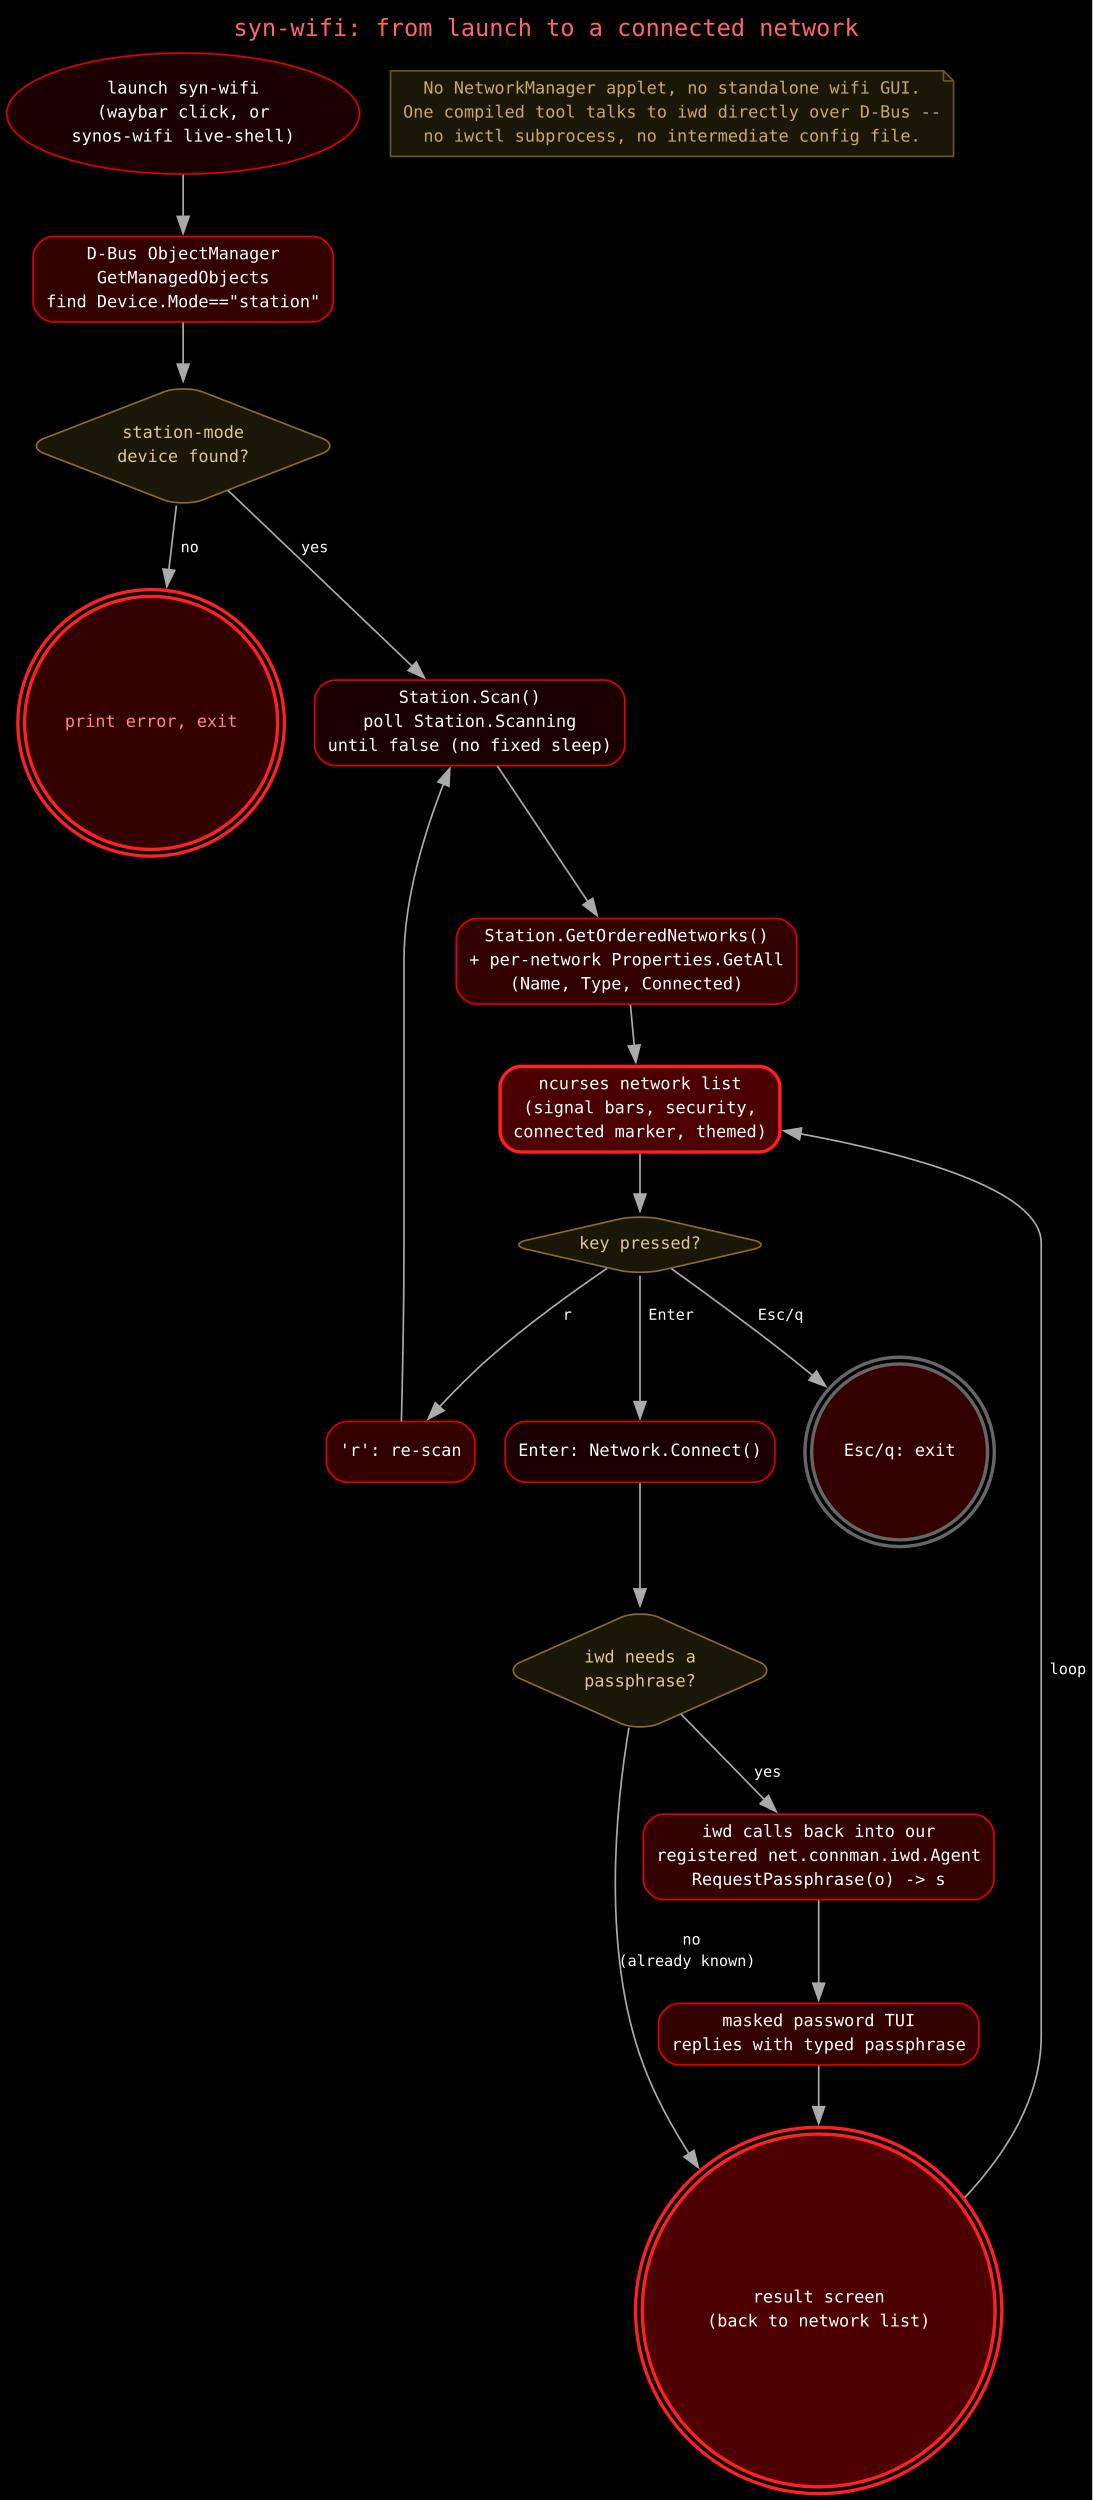
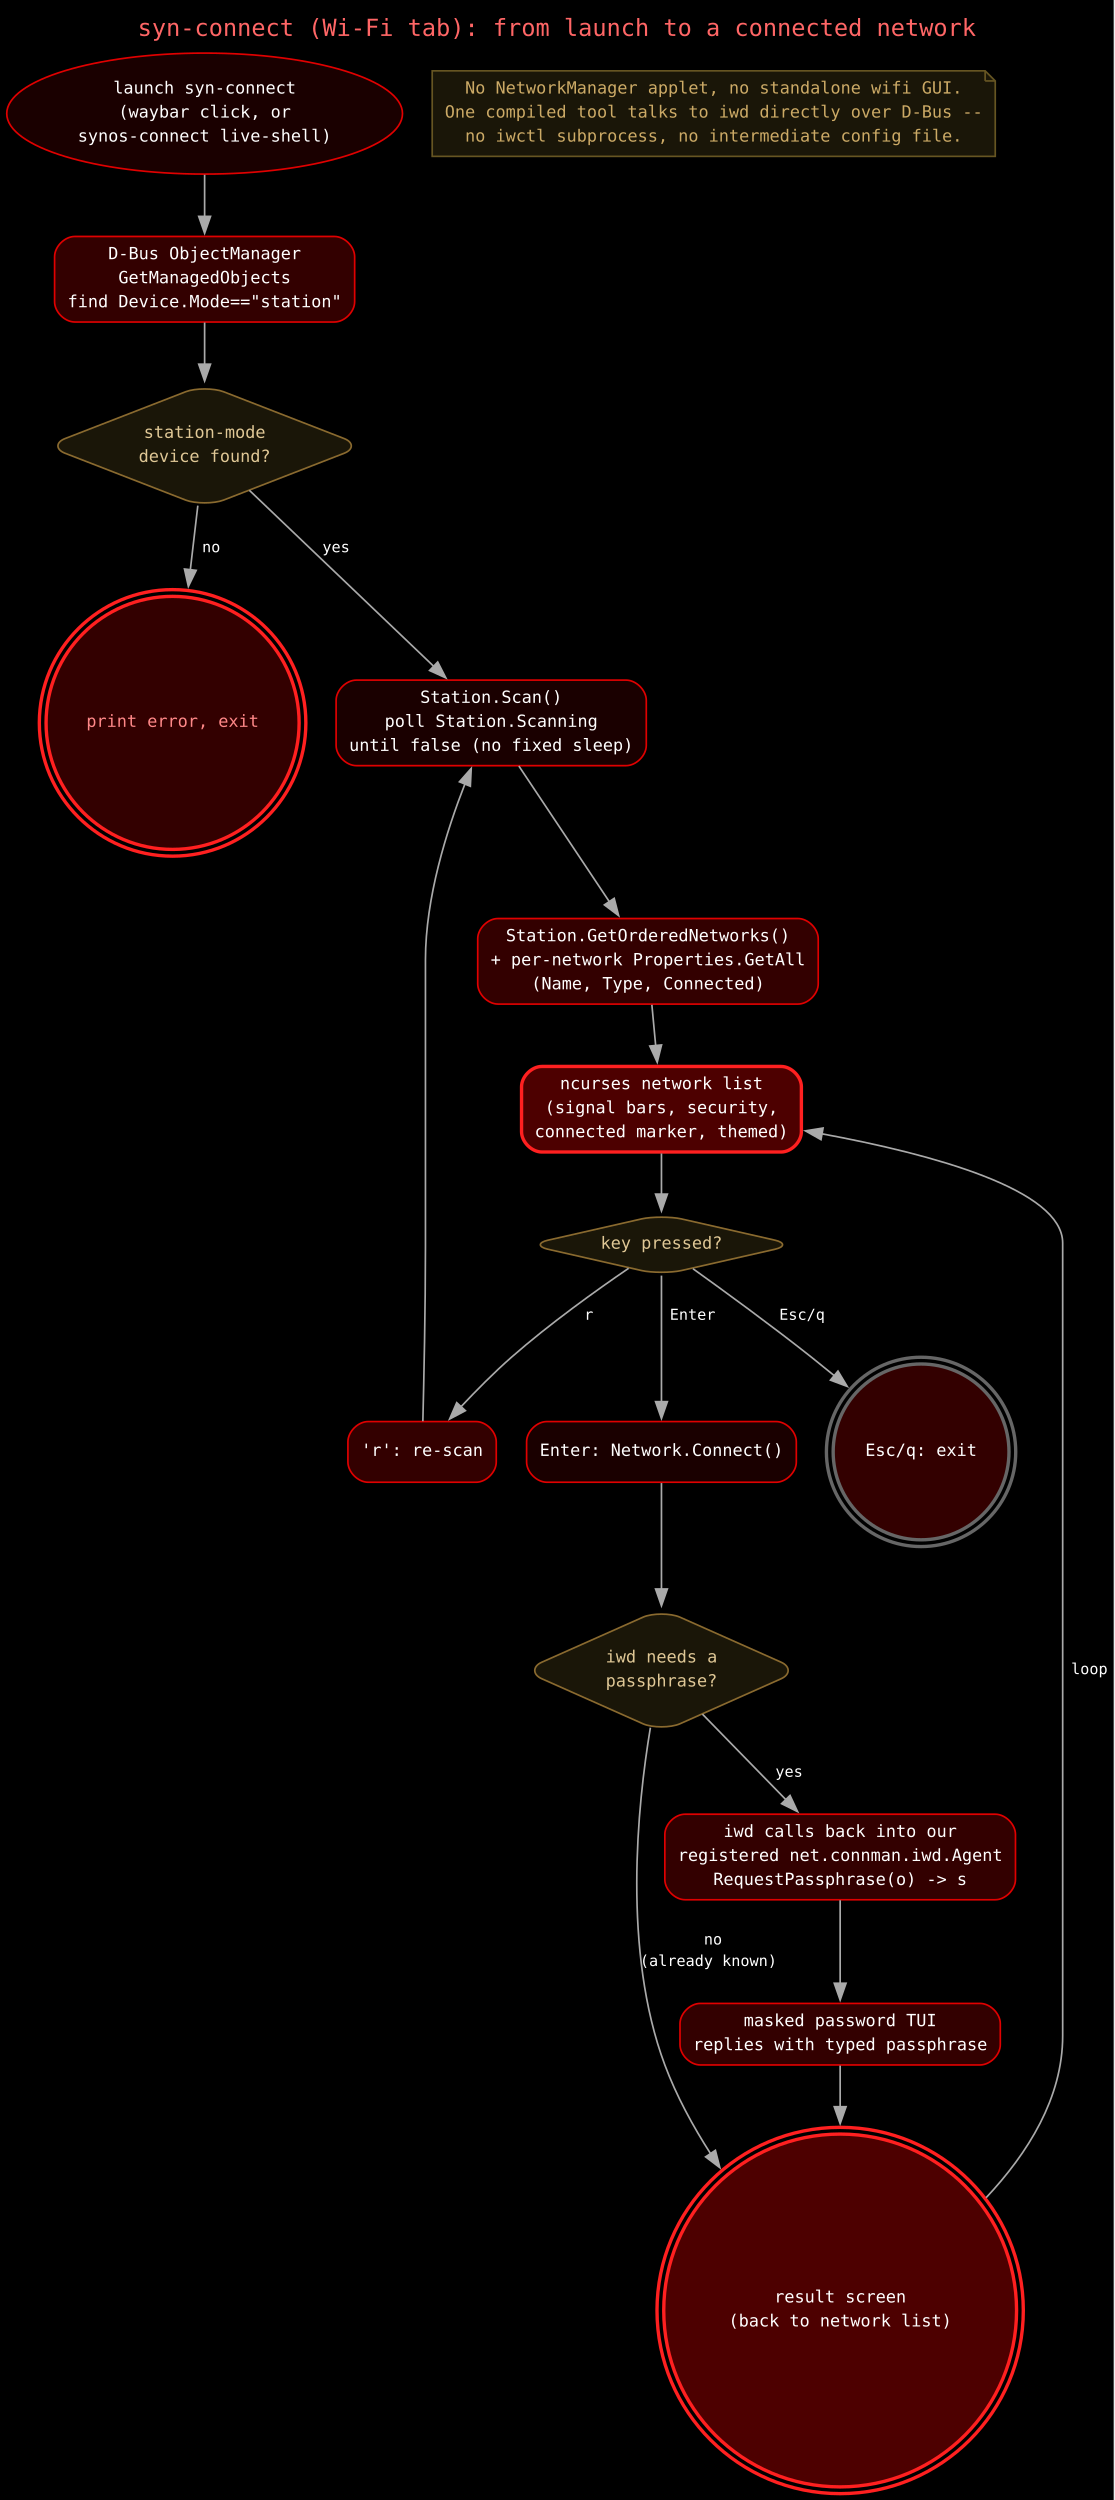
- <svg xmlns="http://www.w3.org/2000/svg" width="648pt" height="1483pt" viewBox="0.00 0.00 648.00 1483.00">
+ <svg xmlns="http://www.w3.org/2000/svg" width="661pt" height="1483pt" viewBox="0.00 0.00 661.00 1483.00">
  <g id="graph0" class="graph" transform="scale(1 1) rotate(0) translate(4 1479.23)">
-     <polygon fill="#000000" stroke="none" points="-4,4 -4,-1479.23 643.9,-1479.23 643.9,4 -4,4" />
-     <text xml:space="preserve" text-anchor="middle" x="319.95" y="-1457.93" font-family="monospace" font-size="14.00" fill="#ff6666">syn-wifi: from launch to a connected network</text>
+     <polygon fill="#000000" stroke="none" points="-4,4 -4,-1479.23 656.63,-1479.23 656.63,4 -4,4" />
+     <text xml:space="preserve" text-anchor="middle" x="326.31" y="-1457.93" font-family="monospace" font-size="14.00" fill="#ff6666">syn-connect (Wi-Fi tab): from launch to a connected network</text>
    <g id="node1" class="node">
-       <ellipse fill="#1a0000" stroke="#e00000" cx="104.65" cy="-1411.85" rx="104.65" ry="35.89" />
-       <text xml:space="preserve" text-anchor="middle" x="104.65" y="-1423.72" font-family="monospace" font-size="10.00" fill="white">launch syn-wifi</text>
-       <text xml:space="preserve" text-anchor="middle" x="104.65" y="-1409.47" font-family="monospace" font-size="10.00" fill="white">(waybar click, or</text>
-       <text xml:space="preserve" text-anchor="middle" x="104.65" y="-1395.22" font-family="monospace" font-size="10.00" fill="white">synos-wifi live-shell)</text>
+       <ellipse fill="#1a0000" stroke="#e00000" cx="117.38" cy="-1411.85" rx="117.38" ry="35.89" />
+       <text xml:space="preserve" text-anchor="middle" x="117.38" y="-1423.72" font-family="monospace" font-size="10.00" fill="white">launch syn-connect</text>
+       <text xml:space="preserve" text-anchor="middle" x="117.38" y="-1409.47" font-family="monospace" font-size="10.00" fill="white">(waybar click, or</text>
+       <text xml:space="preserve" text-anchor="middle" x="117.38" y="-1395.22" font-family="monospace" font-size="10.00" fill="white">synos-connect live-shell)</text>
    </g>
    <g id="node2" class="node">
-       <path fill="#330000" stroke="#e00000" d="M181.65,-1338.96C181.65,-1338.96 27.65,-1338.96 27.65,-1338.96 21.65,-1338.96 15.65,-1332.96 15.65,-1326.96 15.65,-1326.96 15.65,-1300.21 15.65,-1300.21 15.65,-1294.21 21.65,-1288.21 27.65,-1288.21 27.65,-1288.21 181.65,-1288.21 181.65,-1288.21 187.65,-1288.21 193.65,-1294.21 193.65,-1300.21 193.65,-1300.21 193.65,-1326.96 193.65,-1326.96 193.65,-1332.96 187.65,-1338.96 181.65,-1338.96" />
-       <text xml:space="preserve" text-anchor="middle" x="104.65" y="-1325.46" font-family="monospace" font-size="10.00" fill="white">D-Bus ObjectManager</text>
-       <text xml:space="preserve" text-anchor="middle" x="104.65" y="-1311.21" font-family="monospace" font-size="10.00" fill="white">GetManagedObjects</text>
-       <text xml:space="preserve" text-anchor="middle" x="104.65" y="-1296.96" font-family="monospace" font-size="10.00" fill="white">find Device.Mode=="station"</text>
+       <path fill="#330000" stroke="#e00000" d="M194.38,-1338.96C194.38,-1338.96 40.38,-1338.96 40.38,-1338.96 34.38,-1338.96 28.38,-1332.96 28.38,-1326.96 28.38,-1326.96 28.38,-1300.21 28.38,-1300.21 28.38,-1294.21 34.38,-1288.21 40.38,-1288.21 40.38,-1288.21 194.38,-1288.21 194.38,-1288.21 200.38,-1288.21 206.38,-1294.21 206.38,-1300.21 206.38,-1300.21 206.38,-1326.96 206.38,-1326.96 206.38,-1332.96 200.38,-1338.96 194.38,-1338.96" />
+       <text xml:space="preserve" text-anchor="middle" x="117.38" y="-1325.46" font-family="monospace" font-size="10.00" fill="white">D-Bus ObjectManager</text>
+       <text xml:space="preserve" text-anchor="middle" x="117.38" y="-1311.21" font-family="monospace" font-size="10.00" fill="white">GetManagedObjects</text>
+       <text xml:space="preserve" text-anchor="middle" x="117.38" y="-1296.96" font-family="monospace" font-size="10.00" fill="white">find Device.Mode=="station"</text>
    </g>
    <g id="edge1" class="edge">
-       <path fill="none" stroke="#aaaaaa" d="M104.65,-1375.55C104.65,-1367.48 104.65,-1358.88 104.65,-1350.77" />
-       <polygon fill="#aaaaaa" stroke="#aaaaaa" points="108.15,-1350.86 104.65,-1340.86 101.15,-1350.86 108.15,-1350.86" />
+       <path fill="none" stroke="#aaaaaa" d="M117.38,-1375.55C117.38,-1367.48 117.38,-1358.88 117.38,-1350.77" />
+       <polygon fill="#aaaaaa" stroke="#aaaaaa" points="120.88,-1350.86 117.38,-1340.86 113.88,-1350.86 120.88,-1350.86" />
    </g>
    <g id="node3" class="node">
-       <path fill="#1a1608" stroke="#8a6a2f" d="M93.47,-1246.87C93.47,-1246.87 21.84,-1219.06 21.84,-1219.06 16.24,-1216.88 16.24,-1212.54 21.84,-1210.37 21.84,-1210.37 93.47,-1182.56 93.47,-1182.56 99.06,-1180.38 110.24,-1180.38 115.84,-1182.56 115.84,-1182.56 187.47,-1210.37 187.47,-1210.37 193.06,-1212.54 193.06,-1216.88 187.47,-1219.06 187.47,-1219.06 115.84,-1246.87 115.84,-1246.87 110.24,-1249.04 99.06,-1249.04 93.47,-1246.87" />
-       <text xml:space="preserve" text-anchor="middle" x="104.65" y="-1219.46" font-family="monospace" font-size="10.00" fill="#e0c896">station-mode</text>
-       <text xml:space="preserve" text-anchor="middle" x="104.65" y="-1205.21" font-family="monospace" font-size="10.00" fill="#e0c896">device found?</text>
+       <path fill="#1a1608" stroke="#8a6a2f" d="M106.19,-1246.87C106.19,-1246.87 34.57,-1219.06 34.57,-1219.06 28.97,-1216.88 28.97,-1212.54 34.57,-1210.37 34.57,-1210.37 106.19,-1182.56 106.19,-1182.56 111.79,-1180.38 122.97,-1180.38 128.57,-1182.56 128.57,-1182.56 200.19,-1210.37 200.19,-1210.37 205.79,-1212.54 205.79,-1216.88 200.19,-1219.06 200.19,-1219.06 128.57,-1246.87 128.57,-1246.87 122.97,-1249.04 111.79,-1249.04 106.19,-1246.87" />
+       <text xml:space="preserve" text-anchor="middle" x="117.38" y="-1219.46" font-family="monospace" font-size="10.00" fill="#e0c896">station-mode</text>
+       <text xml:space="preserve" text-anchor="middle" x="117.38" y="-1205.21" font-family="monospace" font-size="10.00" fill="#e0c896">device found?</text>
    </g>
    <g id="edge2" class="edge">
-       <path fill="none" stroke="#aaaaaa" d="M104.65,-1287.89C104.65,-1280.25 104.65,-1271.57 104.65,-1262.93" />
-       <polygon fill="#aaaaaa" stroke="#aaaaaa" points="108.15,-1263.22 104.65,-1253.22 101.15,-1263.22 108.15,-1263.22" />
+       <path fill="none" stroke="#aaaaaa" d="M117.38,-1287.89C117.38,-1280.25 117.38,-1271.57 117.38,-1262.93" />
+       <polygon fill="#aaaaaa" stroke="#aaaaaa" points="120.88,-1263.22 117.38,-1253.22 113.88,-1263.22 120.88,-1263.22" />
    </g>
    <g id="node4" class="node">
-       <ellipse fill="#330000" stroke="#ff2020" stroke-width="2" cx="85.65" cy="-1050.41" rx="75.05" ry="75.05" />
-       <ellipse fill="none" stroke="#ff2020" stroke-width="2" cx="85.65" cy="-1050.41" rx="79.05" ry="79.05" />
-       <text xml:space="preserve" text-anchor="middle" x="85.65" y="-1048.04" font-family="monospace" font-size="10.00" fill="#ff8888">print error, exit</text>
+       <ellipse fill="#330000" stroke="#ff2020" stroke-width="2" cx="98.38" cy="-1050.41" rx="75.05" ry="75.05" />
+       <ellipse fill="none" stroke="#ff2020" stroke-width="2" cx="98.38" cy="-1050.41" rx="79.05" ry="79.05" />
+       <text xml:space="preserve" text-anchor="middle" x="98.38" y="-1048.04" font-family="monospace" font-size="10.00" fill="#ff8888">print error, exit</text>
    </g>
    <g id="edge3" class="edge">
-       <path fill="none" stroke="#aaaaaa" d="M100.62,-1179.29C99.29,-1167.95 97.75,-1154.77 96.17,-1141.25" />
-       <polygon fill="#aaaaaa" stroke="#aaaaaa" points="99.65,-1140.89 95.01,-1131.36 92.7,-1141.7 99.65,-1140.89" />
-       <text xml:space="preserve" text-anchor="middle" x="105.84" y="-1151.66" font-family="monospace" font-size="9.00" fill="white"> no</text>
+       <path fill="none" stroke="#aaaaaa" d="M113.35,-1179.29C112.02,-1167.95 110.48,-1154.77 108.9,-1141.25" />
+       <polygon fill="#aaaaaa" stroke="#aaaaaa" points="112.38,-1140.89 107.74,-1131.36 105.43,-1141.7 112.38,-1140.89" />
+       <text xml:space="preserve" text-anchor="middle" x="118.57" y="-1151.66" font-family="monospace" font-size="9.00" fill="white"> no</text>
    </g>
    <g id="node5" class="node">
-       <path fill="#1a0000" stroke="#e00000" d="M354.65,-1075.79C354.65,-1075.79 194.65,-1075.79 194.65,-1075.79 188.65,-1075.79 182.65,-1069.79 182.65,-1063.79 182.65,-1063.79 182.65,-1037.04 182.65,-1037.04 182.65,-1031.04 188.65,-1025.04 194.65,-1025.04 194.65,-1025.04 354.65,-1025.04 354.65,-1025.04 360.65,-1025.04 366.65,-1031.04 366.65,-1037.04 366.65,-1037.04 366.65,-1063.79 366.65,-1063.79 366.65,-1069.79 360.65,-1075.79 354.65,-1075.79" />
-       <text xml:space="preserve" text-anchor="middle" x="274.65" y="-1062.29" font-family="monospace" font-size="10.00" fill="white">Station.Scan()</text>
-       <text xml:space="preserve" text-anchor="middle" x="274.65" y="-1048.04" font-family="monospace" font-size="10.00" fill="white">poll Station.Scanning</text>
-       <text xml:space="preserve" text-anchor="middle" x="274.65" y="-1033.79" font-family="monospace" font-size="10.00" fill="white">until false (no fixed sleep)</text>
+       <path fill="#1a0000" stroke="#e00000" d="M367.38,-1075.79C367.38,-1075.79 207.38,-1075.79 207.38,-1075.79 201.38,-1075.79 195.38,-1069.79 195.38,-1063.79 195.38,-1063.79 195.38,-1037.04 195.38,-1037.04 195.38,-1031.04 201.38,-1025.04 207.38,-1025.04 207.38,-1025.04 367.38,-1025.04 367.38,-1025.04 373.38,-1025.04 379.38,-1031.04 379.38,-1037.04 379.38,-1037.04 379.38,-1063.79 379.38,-1063.79 379.38,-1069.79 373.38,-1075.79 367.38,-1075.79" />
+       <text xml:space="preserve" text-anchor="middle" x="287.38" y="-1062.29" font-family="monospace" font-size="10.00" fill="white">Station.Scan()</text>
+       <text xml:space="preserve" text-anchor="middle" x="287.38" y="-1048.04" font-family="monospace" font-size="10.00" fill="white">poll Station.Scanning</text>
+       <text xml:space="preserve" text-anchor="middle" x="287.38" y="-1033.79" font-family="monospace" font-size="10.00" fill="white">until false (no fixed sleep)</text>
    </g>
    <g id="edge4" class="edge">
-       <path fill="none" stroke="#aaaaaa" d="M131.21,-1188.35C160.7,-1160.2 208.38,-1114.68 240.59,-1083.93" />
-       <polygon fill="#aaaaaa" stroke="#aaaaaa" points="242.92,-1086.54 247.74,-1077.11 238.09,-1081.48 242.92,-1086.54" />
-       <text xml:space="preserve" text-anchor="middle" x="179.93" y="-1151.66" font-family="monospace" font-size="9.00" fill="white"> yes</text>
+       <path fill="none" stroke="#aaaaaa" d="M143.94,-1188.35C173.43,-1160.2 221.11,-1114.68 253.32,-1083.93" />
+       <polygon fill="#aaaaaa" stroke="#aaaaaa" points="255.65,-1086.54 260.47,-1077.11 250.82,-1081.48 255.65,-1086.54" />
+       <text xml:space="preserve" text-anchor="middle" x="192.65" y="-1151.66" font-family="monospace" font-size="9.00" fill="white"> yes</text>
    </g>
    <g id="node6" class="node">
-       <path fill="#330000" stroke="#e00000" d="M456.65,-934.36C456.65,-934.36 278.65,-934.36 278.65,-934.36 272.65,-934.36 266.65,-928.36 266.65,-922.36 266.65,-922.36 266.65,-895.61 266.65,-895.61 266.65,-889.61 272.65,-883.61 278.65,-883.61 278.65,-883.61 456.65,-883.61 456.65,-883.61 462.65,-883.61 468.65,-889.61 468.65,-895.61 468.65,-895.61 468.65,-922.36 468.65,-922.36 468.65,-928.36 462.65,-934.36 456.65,-934.36" />
-       <text xml:space="preserve" text-anchor="middle" x="367.65" y="-920.86" font-family="monospace" font-size="10.00" fill="white">Station.GetOrderedNetworks()</text>
-       <text xml:space="preserve" text-anchor="middle" x="367.65" y="-906.61" font-family="monospace" font-size="10.00" fill="white">+ per-network Properties.GetAll</text>
-       <text xml:space="preserve" text-anchor="middle" x="367.65" y="-892.36" font-family="monospace" font-size="10.00" fill="white">(Name, Type, Connected)</text>
+       <path fill="#330000" stroke="#e00000" d="M469.38,-934.36C469.38,-934.36 291.38,-934.36 291.38,-934.36 285.38,-934.36 279.38,-928.36 279.38,-922.36 279.38,-922.36 279.38,-895.61 279.38,-895.61 279.38,-889.61 285.38,-883.61 291.38,-883.61 291.38,-883.61 469.38,-883.61 469.38,-883.61 475.38,-883.61 481.38,-889.61 481.38,-895.61 481.38,-895.61 481.38,-922.36 481.38,-922.36 481.38,-928.36 475.38,-934.36 469.38,-934.36" />
+       <text xml:space="preserve" text-anchor="middle" x="380.38" y="-920.86" font-family="monospace" font-size="10.00" fill="white">Station.GetOrderedNetworks()</text>
+       <text xml:space="preserve" text-anchor="middle" x="380.38" y="-906.61" font-family="monospace" font-size="10.00" fill="white">+ per-network Properties.GetAll</text>
+       <text xml:space="preserve" text-anchor="middle" x="380.38" y="-892.36" font-family="monospace" font-size="10.00" fill="white">(Name, Type, Connected)</text>
    </g>
    <g id="edge5" class="edge">
-       <path fill="none" stroke="#aaaaaa" d="M291.06,-1024.81C305.98,-1002.45 328.13,-969.23 344.78,-944.27" />
-       <polygon fill="#aaaaaa" stroke="#aaaaaa" points="347.61,-946.34 350.25,-936.07 341.79,-942.45 347.61,-946.34" />
+       <path fill="none" stroke="#aaaaaa" d="M303.79,-1024.81C318.71,-1002.45 340.86,-969.23 357.51,-944.27" />
+       <polygon fill="#aaaaaa" stroke="#aaaaaa" points="360.34,-946.34 362.98,-936.07 354.52,-942.45 360.34,-946.34" />
    </g>
    <g id="node7" class="node">
-       <path fill="#4d0000" stroke="#ff2020" stroke-width="2" d="M446.65,-846.61C446.65,-846.61 304.65,-846.61 304.65,-846.61 298.65,-846.61 292.65,-840.61 292.65,-834.61 292.65,-834.61 292.65,-807.86 292.65,-807.86 292.65,-801.86 298.65,-795.86 304.65,-795.86 304.65,-795.86 446.65,-795.86 446.65,-795.86 452.65,-795.86 458.65,-801.86 458.65,-807.86 458.65,-807.86 458.65,-834.61 458.65,-834.61 458.65,-840.61 452.65,-846.61 446.65,-846.61" />
-       <text xml:space="preserve" text-anchor="middle" x="375.65" y="-833.11" font-family="monospace" font-size="10.00" fill="white">ncurses network list</text>
-       <text xml:space="preserve" text-anchor="middle" x="375.65" y="-818.86" font-family="monospace" font-size="10.00" fill="white">(signal bars, security,</text>
-       <text xml:space="preserve" text-anchor="middle" x="375.65" y="-804.61" font-family="monospace" font-size="10.00" fill="white">connected marker, themed)</text>
+       <path fill="#4d0000" stroke="#ff2020" stroke-width="2" d="M459.38,-846.61C459.38,-846.61 317.38,-846.61 317.38,-846.61 311.38,-846.61 305.38,-840.61 305.38,-834.61 305.38,-834.61 305.38,-807.86 305.38,-807.86 305.38,-801.86 311.38,-795.86 317.38,-795.86 317.38,-795.86 459.38,-795.86 459.38,-795.86 465.38,-795.86 471.38,-801.86 471.38,-807.86 471.38,-807.86 471.38,-834.61 471.38,-834.61 471.38,-840.61 465.38,-846.61 459.38,-846.61" />
+       <text xml:space="preserve" text-anchor="middle" x="388.38" y="-833.11" font-family="monospace" font-size="10.00" fill="white">ncurses network list</text>
+       <text xml:space="preserve" text-anchor="middle" x="388.38" y="-818.86" font-family="monospace" font-size="10.00" fill="white">(signal bars, security,</text>
+       <text xml:space="preserve" text-anchor="middle" x="388.38" y="-804.61" font-family="monospace" font-size="10.00" fill="white">connected marker, themed)</text>
    </g>
    <g id="edge6" class="edge">
-       <path fill="none" stroke="#aaaaaa" d="M369.97,-883.18C370.67,-875.59 371.47,-867.06 372.24,-858.85" />
-       <polygon fill="#aaaaaa" stroke="#aaaaaa" points="375.7,-859.37 373.15,-849.09 368.73,-858.72 375.7,-859.37" />
+       <path fill="none" stroke="#aaaaaa" d="M382.69,-883.18C383.4,-875.59 384.2,-867.06 384.96,-858.85" />
+       <polygon fill="#aaaaaa" stroke="#aaaaaa" points="388.43,-859.37 385.87,-849.09 381.46,-858.72 388.43,-859.37" />
    </g>
    <g id="node8" class="node">
-       <path fill="#1a1608" stroke="#8a6a2f" d="M363.95,-756.2C363.95,-756.2 308.2,-743.52 308.2,-743.52 302.35,-742.19 302.35,-739.53 308.2,-738.2 308.2,-738.2 363.95,-725.52 363.95,-725.52 369.8,-724.19 381.5,-724.19 387.35,-725.52 387.35,-725.52 443.1,-738.2 443.1,-738.2 448.95,-739.53 448.95,-742.19 443.1,-743.52 443.1,-743.52 387.35,-756.2 387.35,-756.2 381.5,-757.53 369.8,-757.53 363.95,-756.2" />
-       <text xml:space="preserve" text-anchor="middle" x="375.65" y="-738.49" font-family="monospace" font-size="10.00" fill="#e0c896">key pressed?</text>
+       <path fill="#1a1608" stroke="#8a6a2f" d="M376.68,-756.2C376.68,-756.2 320.93,-743.52 320.93,-743.52 315.08,-742.19 315.08,-739.53 320.93,-738.2 320.93,-738.2 376.68,-725.52 376.68,-725.52 382.53,-724.19 394.23,-724.19 400.08,-725.52 400.08,-725.52 455.83,-738.2 455.83,-738.2 461.68,-739.53 461.68,-742.19 455.83,-743.52 455.83,-743.52 400.08,-756.2 400.08,-756.2 394.23,-757.53 382.53,-757.53 376.68,-756.2" />
+       <text xml:space="preserve" text-anchor="middle" x="388.38" y="-738.49" font-family="monospace" font-size="10.00" fill="#e0c896">key pressed?</text>
    </g>
    <g id="edge7" class="edge">
-       <path fill="none" stroke="#aaaaaa" d="M375.65,-795.01C375.65,-787.28 375.65,-778.72 375.65,-770.77" />
-       <polygon fill="#aaaaaa" stroke="#aaaaaa" points="379.15,-770.87 375.65,-760.87 372.15,-770.87 379.15,-770.87" />
+       <path fill="none" stroke="#aaaaaa" d="M388.38,-795.01C388.38,-787.28 388.38,-778.72 388.38,-770.77" />
+       <polygon fill="#aaaaaa" stroke="#aaaaaa" points="391.88,-770.87 388.38,-760.87 384.88,-770.87 391.88,-770.87" />
    </g>
    <g id="node9" class="node">
-       <path fill="#330000" stroke="#e00000" d="M265.65,-635.96C265.65,-635.96 201.65,-635.96 201.65,-635.96 195.65,-635.96 189.65,-629.96 189.65,-623.96 189.65,-623.96 189.65,-611.96 189.65,-611.96 189.65,-605.96 195.65,-599.96 201.65,-599.96 201.65,-599.96 265.65,-599.96 265.65,-599.96 271.65,-599.96 277.65,-605.96 277.65,-611.96 277.65,-611.96 277.65,-623.96 277.65,-623.96 277.65,-629.96 271.65,-635.96 265.65,-635.96" />
-       <text xml:space="preserve" text-anchor="middle" x="233.65" y="-615.58" font-family="monospace" font-size="10.00" fill="white">'r': re-scan</text>
+       <path fill="#330000" stroke="#e00000" d="M278.38,-635.96C278.38,-635.96 214.38,-635.96 214.38,-635.96 208.38,-635.96 202.38,-629.96 202.38,-623.96 202.38,-623.96 202.38,-611.96 202.38,-611.96 202.38,-605.96 208.38,-599.96 214.38,-599.96 214.38,-599.96 278.38,-599.96 278.38,-599.96 284.38,-599.96 290.38,-605.96 290.38,-611.96 290.38,-611.96 290.38,-623.96 290.38,-623.96 290.38,-629.96 284.38,-635.96 278.38,-635.96" />
+       <text xml:space="preserve" text-anchor="middle" x="246.38" y="-615.58" font-family="monospace" font-size="10.00" fill="white">'r': re-scan</text>
    </g>
    <g id="edge8" class="edge">
-       <path fill="none" stroke="#aaaaaa" d="M356.18,-726.9C337.65,-714.24 309.31,-694.02 286.65,-674.11 276.34,-665.05 265.71,-654.32 256.71,-644.74" />
-       <polygon fill="#aaaaaa" stroke="#aaaaaa" points="259.34,-642.42 249.98,-637.46 254.2,-647.18 259.34,-642.42" />
-       <text xml:space="preserve" text-anchor="middle" x="329.81" y="-696.31" font-family="monospace" font-size="9.00" fill="white"> r</text>
+       <path fill="none" stroke="#aaaaaa" d="M368.91,-726.9C350.38,-714.24 322.04,-694.02 299.38,-674.11 289.07,-665.05 278.44,-654.32 269.44,-644.74" />
+       <polygon fill="#aaaaaa" stroke="#aaaaaa" points="272.07,-642.42 262.71,-637.46 266.93,-647.18 272.07,-642.42" />
+       <text xml:space="preserve" text-anchor="middle" x="342.54" y="-696.31" font-family="monospace" font-size="9.00" fill="white"> r</text>
    </g>
    <g id="node10" class="node">
-       <ellipse fill="#330000" stroke="#666666" stroke-width="2" cx="529.65" cy="-617.96" rx="52.15" ry="52.15" />
-       <ellipse fill="none" stroke="#666666" stroke-width="2" cx="529.65" cy="-617.96" rx="56.15" ry="56.15" />
-       <text xml:space="preserve" text-anchor="middle" x="529.65" y="-615.58" font-family="monospace" font-size="10.00" fill="white">Esc/q: exit</text>
+       <ellipse fill="#330000" stroke="#666666" stroke-width="2" cx="542.38" cy="-617.96" rx="52.15" ry="52.15" />
+       <ellipse fill="none" stroke="#666666" stroke-width="2" cx="542.38" cy="-617.96" rx="56.15" ry="56.15" />
+       <text xml:space="preserve" text-anchor="middle" x="542.38" y="-615.58" font-family="monospace" font-size="10.00" fill="white">Esc/q: exit</text>
    </g>
    <g id="edge10" class="edge">
-       <path fill="none" stroke="#aaaaaa" d="M394.33,-726.62C412.53,-713.59 440.86,-692.96 464.65,-674.11 469.11,-670.58 473.69,-666.87 478.25,-663.11" />
-       <polygon fill="#aaaaaa" stroke="#aaaaaa" points="480.36,-665.91 485.82,-656.83 475.89,-660.53 480.36,-665.91" />
-       <text xml:space="preserve" text-anchor="middle" x="456.34" y="-696.31" font-family="monospace" font-size="9.00" fill="white"> Esc/q</text>
+       <path fill="none" stroke="#aaaaaa" d="M407.06,-726.62C425.26,-713.59 453.59,-692.96 477.38,-674.11 481.83,-670.58 486.41,-666.87 490.98,-663.11" />
+       <polygon fill="#aaaaaa" stroke="#aaaaaa" points="493.09,-665.91 498.55,-656.83 488.62,-660.53 493.09,-665.91" />
+       <text xml:space="preserve" text-anchor="middle" x="469.07" y="-696.31" font-family="monospace" font-size="9.00" fill="white"> Esc/q</text>
    </g>
    <g id="node11" class="node">
-       <path fill="#1a0000" stroke="#e00000" d="M443.65,-635.96C443.65,-635.96 307.65,-635.96 307.65,-635.96 301.65,-635.96 295.65,-629.96 295.65,-623.96 295.65,-623.96 295.65,-611.96 295.65,-611.96 295.65,-605.96 301.65,-599.96 307.65,-599.96 307.65,-599.96 443.65,-599.96 443.65,-599.96 449.65,-599.96 455.65,-605.96 455.65,-611.96 455.65,-611.96 455.65,-623.96 455.65,-623.96 455.65,-629.96 449.65,-635.96 443.65,-635.96" />
-       <text xml:space="preserve" text-anchor="middle" x="375.65" y="-615.58" font-family="monospace" font-size="10.00" fill="white">Enter: Network.Connect()</text>
+       <path fill="#1a0000" stroke="#e00000" d="M456.38,-635.96C456.38,-635.96 320.38,-635.96 320.38,-635.96 314.38,-635.96 308.38,-629.96 308.38,-623.96 308.38,-623.96 308.38,-611.96 308.38,-611.96 308.38,-605.96 314.38,-599.96 320.38,-599.96 320.38,-599.96 456.38,-599.96 456.38,-599.96 462.38,-599.96 468.38,-605.96 468.38,-611.96 468.38,-611.96 468.38,-623.96 468.38,-623.96 468.38,-629.96 462.38,-635.96 456.38,-635.96" />
+       <text xml:space="preserve" text-anchor="middle" x="388.38" y="-615.58" font-family="monospace" font-size="10.00" fill="white">Enter: Network.Connect()</text>
    </g>
    <g id="edge11" class="edge">
-       <path fill="none" stroke="#aaaaaa" d="M375.65,-722.54C375.65,-702.97 375.65,-670.81 375.65,-647.51" />
-       <polygon fill="#aaaaaa" stroke="#aaaaaa" points="379.15,-647.76 375.65,-637.76 372.15,-647.76 379.15,-647.76" />
-       <text xml:space="preserve" text-anchor="middle" x="391.4" y="-696.31" font-family="monospace" font-size="9.00" fill="white"> Enter</text>
+       <path fill="none" stroke="#aaaaaa" d="M388.38,-722.54C388.38,-702.97 388.38,-670.81 388.38,-647.51" />
+       <polygon fill="#aaaaaa" stroke="#aaaaaa" points="391.88,-647.76 388.38,-637.76 384.88,-647.76 391.88,-647.76" />
+       <text xml:space="preserve" text-anchor="middle" x="404.13" y="-696.31" font-family="monospace" font-size="9.00" fill="white"> Enter</text>
    </g>
    <g id="edge9" class="edge">
-       <path fill="none" stroke="#aaaaaa" d="M234.12,-636.17C234.71,-659.62 235.65,-702.91 235.65,-739.86 235.65,-909.99 235.65,-909.99 235.65,-909.99 235.65,-946.6 248.28,-986.69 259.16,-1014.44" />
-       <polygon fill="#aaaaaa" stroke="#aaaaaa" points="255.8,-1015.46 262.8,-1023.4 262.28,-1012.82 255.8,-1015.46" />
+       <path fill="none" stroke="#aaaaaa" d="M246.84,-636.17C247.43,-659.62 248.38,-702.91 248.38,-739.86 248.38,-909.99 248.38,-909.99 248.38,-909.99 248.38,-946.6 261.01,-986.69 271.89,-1014.44" />
+       <polygon fill="#aaaaaa" stroke="#aaaaaa" points="268.52,-1015.46 275.53,-1023.4 275.01,-1012.82 268.52,-1015.46" />
    </g>
    <g id="node12" class="node">
-       <path fill="#1a1608" stroke="#8a6a2f" d="M364.69,-519.92C364.69,-519.92 304.61,-493.18 304.61,-493.18 299.13,-490.74 299.13,-485.86 304.61,-483.42 304.61,-483.42 364.69,-456.68 364.69,-456.68 370.17,-454.24 381.13,-454.24 386.61,-456.68 386.61,-456.68 446.69,-483.42 446.69,-483.42 452.17,-485.86 452.17,-490.74 446.69,-493.18 446.69,-493.18 386.61,-519.92 386.61,-519.92 381.13,-522.36 370.17,-522.36 364.69,-519.92" />
-       <text xml:space="preserve" text-anchor="middle" x="375.65" y="-493.05" font-family="monospace" font-size="10.00" fill="#e0c896">iwd needs a</text>
-       <text xml:space="preserve" text-anchor="middle" x="375.65" y="-478.8" font-family="monospace" font-size="10.00" fill="#e0c896">passphrase?</text>
+       <path fill="#1a1608" stroke="#8a6a2f" d="M377.42,-519.92C377.42,-519.92 317.34,-493.18 317.34,-493.18 311.86,-490.74 311.86,-485.86 317.34,-483.42 317.34,-483.42 377.42,-456.68 377.42,-456.68 382.9,-454.24 393.86,-454.24 399.34,-456.68 399.34,-456.68 459.42,-483.42 459.42,-483.42 464.9,-485.86 464.9,-490.74 459.42,-493.18 459.42,-493.18 399.34,-519.92 399.34,-519.92 393.86,-522.36 382.9,-522.36 377.42,-519.92" />
+       <text xml:space="preserve" text-anchor="middle" x="388.38" y="-493.05" font-family="monospace" font-size="10.00" fill="#e0c896">iwd needs a</text>
+       <text xml:space="preserve" text-anchor="middle" x="388.38" y="-478.8" font-family="monospace" font-size="10.00" fill="#e0c896">passphrase?</text>
    </g>
    <g id="edge12" class="edge">
-       <path fill="none" stroke="#aaaaaa" d="M375.65,-599.48C375.65,-583.33 375.65,-558.59 375.65,-536.65" />
-       <polygon fill="#aaaaaa" stroke="#aaaaaa" points="379.15,-536.66 375.65,-526.66 372.15,-536.66 379.15,-536.66" />
+       <path fill="none" stroke="#aaaaaa" d="M388.38,-599.48C388.38,-583.33 388.38,-558.59 388.38,-536.65" />
+       <polygon fill="#aaaaaa" stroke="#aaaaaa" points="391.88,-536.66 388.38,-526.66 384.88,-536.66 391.88,-536.66" />
    </g>
    <g id="node13" class="node">
-       <path fill="#330000" stroke="#e00000" d="M573.65,-403.05C573.65,-403.05 389.65,-403.05 389.65,-403.05 383.65,-403.05 377.65,-397.05 377.65,-391.05 377.65,-391.05 377.65,-364.3 377.65,-364.3 377.65,-358.3 383.65,-352.3 389.65,-352.3 389.65,-352.3 573.65,-352.3 573.65,-352.3 579.65,-352.3 585.65,-358.3 585.65,-364.3 585.65,-364.3 585.65,-391.05 585.65,-391.05 585.65,-397.05 579.65,-403.05 573.65,-403.05" />
-       <text xml:space="preserve" text-anchor="middle" x="481.65" y="-389.55" font-family="monospace" font-size="10.00" fill="white">iwd calls back into our</text>
-       <text xml:space="preserve" text-anchor="middle" x="481.65" y="-375.3" font-family="monospace" font-size="10.00" fill="white">registered net.connman.iwd.Agent</text>
-       <text xml:space="preserve" text-anchor="middle" x="481.65" y="-361.05" font-family="monospace" font-size="10.00" fill="white">RequestPassphrase(o) -&gt; s</text>
+       <path fill="#330000" stroke="#e00000" d="M586.38,-403.05C586.38,-403.05 402.38,-403.05 402.38,-403.05 396.38,-403.05 390.38,-397.05 390.38,-391.05 390.38,-391.05 390.38,-364.3 390.38,-364.3 390.38,-358.3 396.38,-352.3 402.38,-352.3 402.38,-352.3 586.38,-352.3 586.38,-352.3 592.38,-352.3 598.38,-358.3 598.38,-364.3 598.38,-364.3 598.38,-391.05 598.38,-391.05 598.38,-397.05 592.38,-403.05 586.38,-403.05" />
+       <text xml:space="preserve" text-anchor="middle" x="494.38" y="-389.55" font-family="monospace" font-size="10.00" fill="white">iwd calls back into our</text>
+       <text xml:space="preserve" text-anchor="middle" x="494.38" y="-375.3" font-family="monospace" font-size="10.00" fill="white">registered net.connman.iwd.Agent</text>
+       <text xml:space="preserve" text-anchor="middle" x="494.38" y="-361.05" font-family="monospace" font-size="10.00" fill="white">RequestPassphrase(o) -&gt; s</text>
    </g>
    <g id="edge13" class="edge">
-       <path fill="none" stroke="#aaaaaa" d="M399.97,-462.38C414.65,-447.34 433.53,-428 449.44,-411.69" />
-       <polygon fill="#aaaaaa" stroke="#aaaaaa" points="451.91,-414.17 456.39,-404.57 446.9,-409.28 451.91,-414.17" />
-       <text xml:space="preserve" text-anchor="middle" x="448.65" y="-425.25" font-family="monospace" font-size="9.00" fill="white"> yes</text>
+       <path fill="none" stroke="#aaaaaa" d="M412.7,-462.38C427.38,-447.34 446.25,-428 462.16,-411.69" />
+       <polygon fill="#aaaaaa" stroke="#aaaaaa" points="464.64,-414.17 469.12,-404.57 459.63,-409.28 464.64,-414.17" />
+       <text xml:space="preserve" text-anchor="middle" x="461.37" y="-425.25" font-family="monospace" font-size="9.00" fill="white"> yes</text>
    </g>
    <g id="node15" class="node">
-       <ellipse fill="#4d0000" stroke="#ff2020" stroke-width="2" cx="481.65" cy="-108.65" rx="104.65" ry="104.65" />
-       <ellipse fill="none" stroke="#ff2020" stroke-width="2" cx="481.65" cy="-108.65" rx="108.65" ry="108.65" />
-       <text xml:space="preserve" text-anchor="middle" x="481.65" y="-113.4" font-family="monospace" font-size="10.00" fill="white">result screen</text>
-       <text xml:space="preserve" text-anchor="middle" x="481.65" y="-99.15" font-family="monospace" font-size="10.00" fill="white">(back to network list)</text>
+       <ellipse fill="#4d0000" stroke="#ff2020" stroke-width="2" cx="494.38" cy="-108.65" rx="104.65" ry="104.65" />
+       <ellipse fill="none" stroke="#ff2020" stroke-width="2" cx="494.38" cy="-108.65" rx="108.65" ry="108.65" />
+       <text xml:space="preserve" text-anchor="middle" x="494.38" y="-113.4" font-family="monospace" font-size="10.00" fill="white">result screen</text>
+       <text xml:space="preserve" text-anchor="middle" x="494.38" y="-99.15" font-family="monospace" font-size="10.00" fill="white">(back to network list)</text>
    </g>
    <g id="edge16" class="edge">
-       <path fill="none" stroke="#aaaaaa" d="M369.08,-454.38C361.33,-408.05 352.46,-321.76 377.65,-254.3 384.45,-236.09 394.19,-218.1 405,-201.32" />
-       <polygon fill="#aaaaaa" stroke="#aaaaaa" points="407.65,-203.66 410.27,-193.39 401.82,-199.78 407.65,-203.66" />
-       <text xml:space="preserve" text-anchor="middle" x="403.5" y="-325.75" font-family="monospace" font-size="9.00" fill="white"> no</text>
-       <text xml:space="preserve" text-anchor="middle" x="403.5" y="-313" font-family="monospace" font-size="9.00" fill="white">(already known)</text>
+       <path fill="none" stroke="#aaaaaa" d="M381.81,-454.38C374.06,-408.05 365.18,-321.76 390.38,-254.3 397.18,-236.09 406.92,-218.1 417.73,-201.32" />
+       <polygon fill="#aaaaaa" stroke="#aaaaaa" points="420.38,-203.66 423,-193.39 414.55,-199.78 420.38,-203.66" />
+       <text xml:space="preserve" text-anchor="middle" x="416.23" y="-325.75" font-family="monospace" font-size="9.00" fill="white"> no</text>
+       <text xml:space="preserve" text-anchor="middle" x="416.23" y="-313" font-family="monospace" font-size="9.00" fill="white">(already known)</text>
    </g>
    <g id="node14" class="node">
-       <path fill="#330000" stroke="#e00000" d="M564.65,-290.8C564.65,-290.8 398.65,-290.8 398.65,-290.8 392.65,-290.8 386.65,-284.8 386.65,-278.8 386.65,-278.8 386.65,-266.3 386.65,-266.3 386.65,-260.3 392.65,-254.3 398.65,-254.3 398.65,-254.3 564.65,-254.3 564.65,-254.3 570.65,-254.3 576.65,-260.3 576.65,-266.3 576.65,-266.3 576.65,-278.8 576.65,-278.8 576.65,-284.8 570.65,-290.8 564.65,-290.8" />
-       <text xml:space="preserve" text-anchor="middle" x="481.65" y="-277.3" font-family="monospace" font-size="10.00" fill="white">masked password TUI</text>
-       <text xml:space="preserve" text-anchor="middle" x="481.65" y="-263.05" font-family="monospace" font-size="10.00" fill="white">replies with typed passphrase</text>
+       <path fill="#330000" stroke="#e00000" d="M577.38,-290.8C577.38,-290.8 411.38,-290.8 411.38,-290.8 405.38,-290.8 399.38,-284.8 399.38,-278.8 399.38,-278.8 399.38,-266.3 399.38,-266.3 399.38,-260.3 405.38,-254.3 411.38,-254.3 411.38,-254.3 577.38,-254.3 577.38,-254.3 583.38,-254.3 589.38,-260.3 589.38,-266.3 589.38,-266.3 589.38,-278.8 589.38,-278.8 589.38,-284.8 583.38,-290.8 577.38,-290.8" />
+       <text xml:space="preserve" text-anchor="middle" x="494.38" y="-277.3" font-family="monospace" font-size="10.00" fill="white">masked password TUI</text>
+       <text xml:space="preserve" text-anchor="middle" x="494.38" y="-263.05" font-family="monospace" font-size="10.00" fill="white">replies with typed passphrase</text>
    </g>
    <g id="edge14" class="edge">
-       <path fill="none" stroke="#aaaaaa" d="M481.65,-351.98C481.65,-337.07 481.65,-318 481.65,-302.4" />
-       <polygon fill="#aaaaaa" stroke="#aaaaaa" points="485.15,-302.79 481.65,-292.79 478.15,-302.79 485.15,-302.79" />
+       <path fill="none" stroke="#aaaaaa" d="M494.38,-351.98C494.38,-337.07 494.38,-318 494.38,-302.4" />
+       <polygon fill="#aaaaaa" stroke="#aaaaaa" points="497.88,-302.79 494.38,-292.79 490.88,-302.79 497.88,-302.79" />
    </g>
    <g id="edge15" class="edge">
-       <path fill="none" stroke="#aaaaaa" d="M481.65,-253.92C481.65,-247.09 481.65,-238.65 481.65,-229.32" />
-       <polygon fill="#aaaaaa" stroke="#aaaaaa" points="485.15,-229.51 481.65,-219.51 478.15,-229.51 485.15,-229.51" />
+       <path fill="none" stroke="#aaaaaa" d="M494.38,-253.92C494.38,-247.09 494.38,-238.65 494.38,-229.32" />
+       <polygon fill="#aaaaaa" stroke="#aaaaaa" points="497.88,-229.51 494.38,-219.51 490.88,-229.51 497.88,-229.51" />
    </g>
    <g id="edge17" class="edge">
-       <path fill="none" stroke="#aaaaaa" d="M568.22,-175.55C593.11,-202 613.65,-234.92 613.65,-271.55 613.65,-741.86 613.65,-741.86 613.65,-741.86 613.65,-773.49 536.87,-794.47 470.53,-806.7" />
-       <polygon fill="#aaaaaa" stroke="#aaaaaa" points="470.28,-803.19 461.05,-808.4 471.51,-810.08 470.28,-803.19" />
-       <text xml:space="preserve" text-anchor="middle" x="626.78" y="-486.13" font-family="monospace" font-size="9.00" fill="white"> loop</text>
+       <path fill="none" stroke="#aaaaaa" d="M580.95,-175.55C605.83,-202 626.38,-234.92 626.38,-271.55 626.38,-741.86 626.38,-741.86 626.38,-741.86 626.38,-773.49 549.6,-794.47 483.26,-806.7" />
+       <polygon fill="#aaaaaa" stroke="#aaaaaa" points="483.01,-803.19 473.78,-808.4 484.24,-810.08 483.01,-803.19" />
+       <text xml:space="preserve" text-anchor="middle" x="639.5" y="-486.13" font-family="monospace" font-size="9.00" fill="white"> loop</text>
    </g>
    <g id="node16" class="node">
-       <polygon fill="#1a1608" stroke="#665522" points="555.65,-1437.22 227.65,-1437.22 227.65,-1386.47 561.65,-1386.47 561.65,-1431.22 555.65,-1437.22" />
-       <polyline fill="none" stroke="#665522" points="555.65,-1437.22 555.65,-1431.22" />
-       <polyline fill="none" stroke="#665522" points="561.65,-1431.22 555.65,-1431.22" />
-       <text xml:space="preserve" text-anchor="middle" x="394.65" y="-1423.72" font-family="monospace" font-size="10.00" fill="#ccaa66">No NetworkManager applet, no standalone wifi GUI.</text>
-       <text xml:space="preserve" text-anchor="middle" x="394.65" y="-1409.47" font-family="monospace" font-size="10.00" fill="#ccaa66">One compiled tool talks to iwd directly over D-Bus --</text>
-       <text xml:space="preserve" text-anchor="middle" x="394.65" y="-1395.22" font-family="monospace" font-size="10.00" fill="#ccaa66">no iwctl subprocess, no intermediate config file.</text>
+       <polygon fill="#1a1608" stroke="#665522" points="580.38,-1437.22 252.38,-1437.22 252.38,-1386.47 586.38,-1386.47 586.38,-1431.22 580.38,-1437.22" />
+       <polyline fill="none" stroke="#665522" points="580.38,-1437.22 580.38,-1431.22" />
+       <polyline fill="none" stroke="#665522" points="586.38,-1431.22 580.38,-1431.22" />
+       <text xml:space="preserve" text-anchor="middle" x="419.38" y="-1423.72" font-family="monospace" font-size="10.00" fill="#ccaa66">No NetworkManager applet, no standalone wifi GUI.</text>
+       <text xml:space="preserve" text-anchor="middle" x="419.38" y="-1409.47" font-family="monospace" font-size="10.00" fill="#ccaa66">One compiled tool talks to iwd directly over D-Bus --</text>
+       <text xml:space="preserve" text-anchor="middle" x="419.38" y="-1395.22" font-family="monospace" font-size="10.00" fill="#ccaa66">no iwctl subprocess, no intermediate config file.</text>
    </g>
  </g>
</svg>
